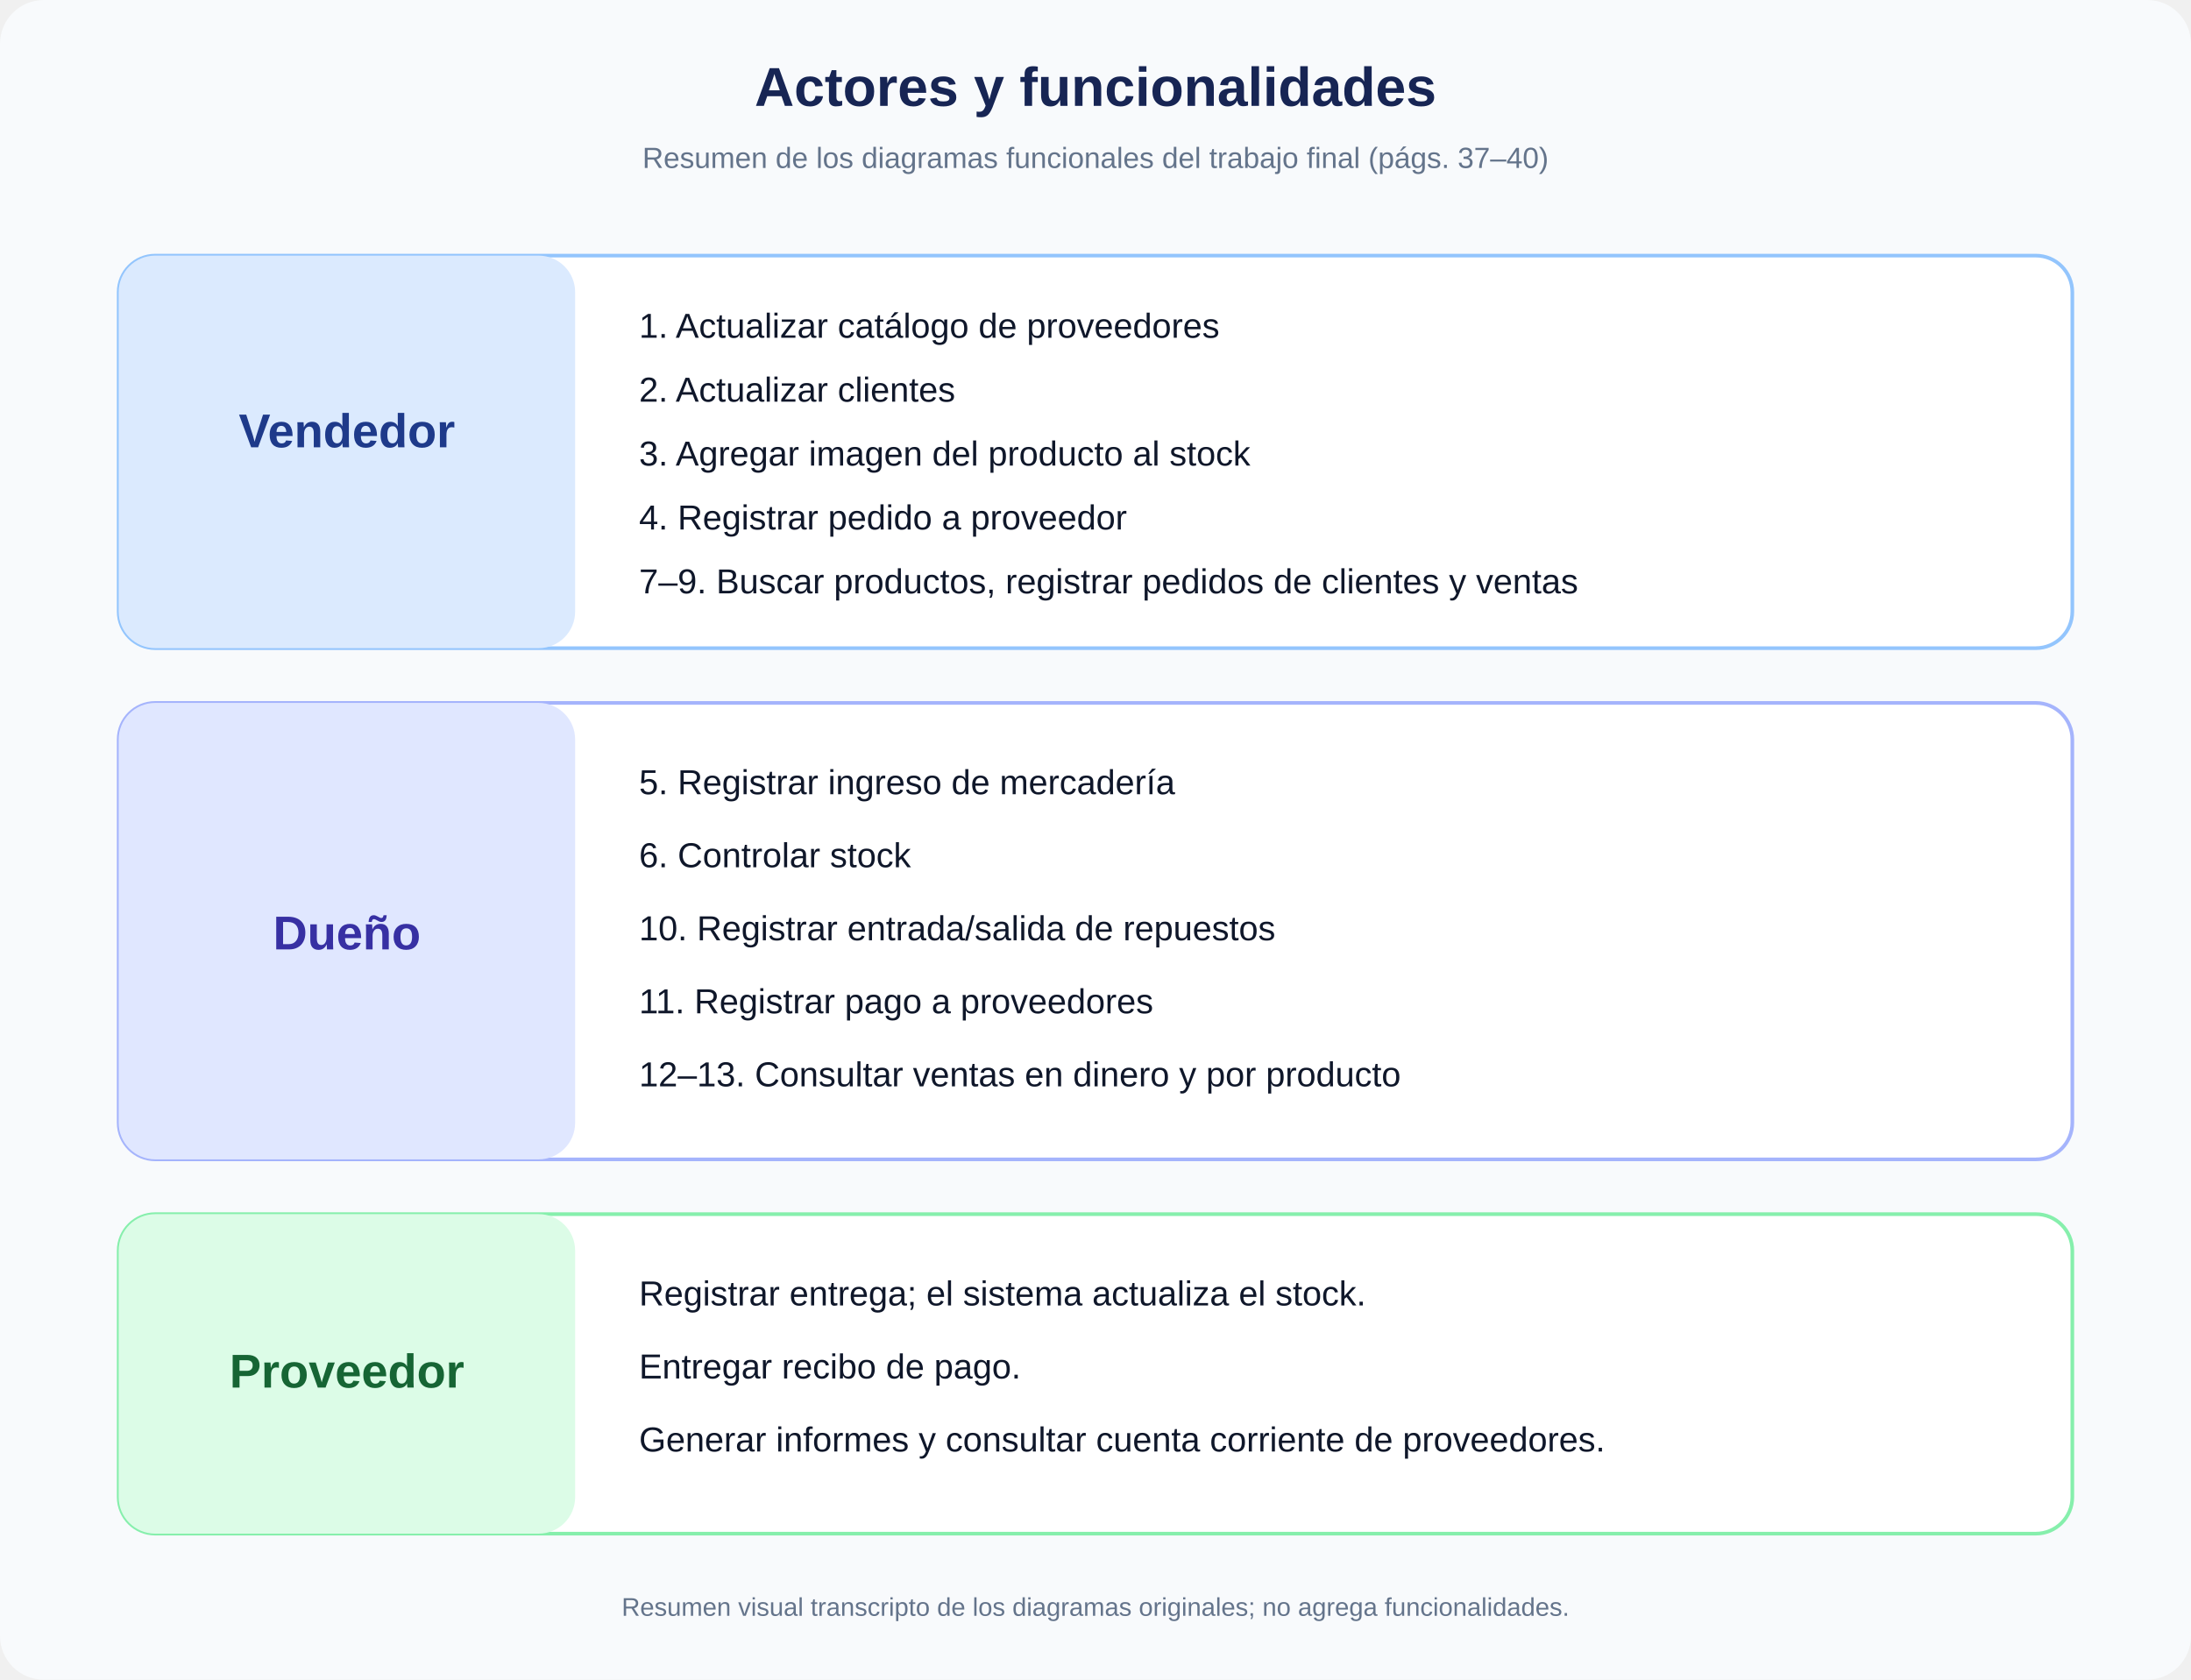
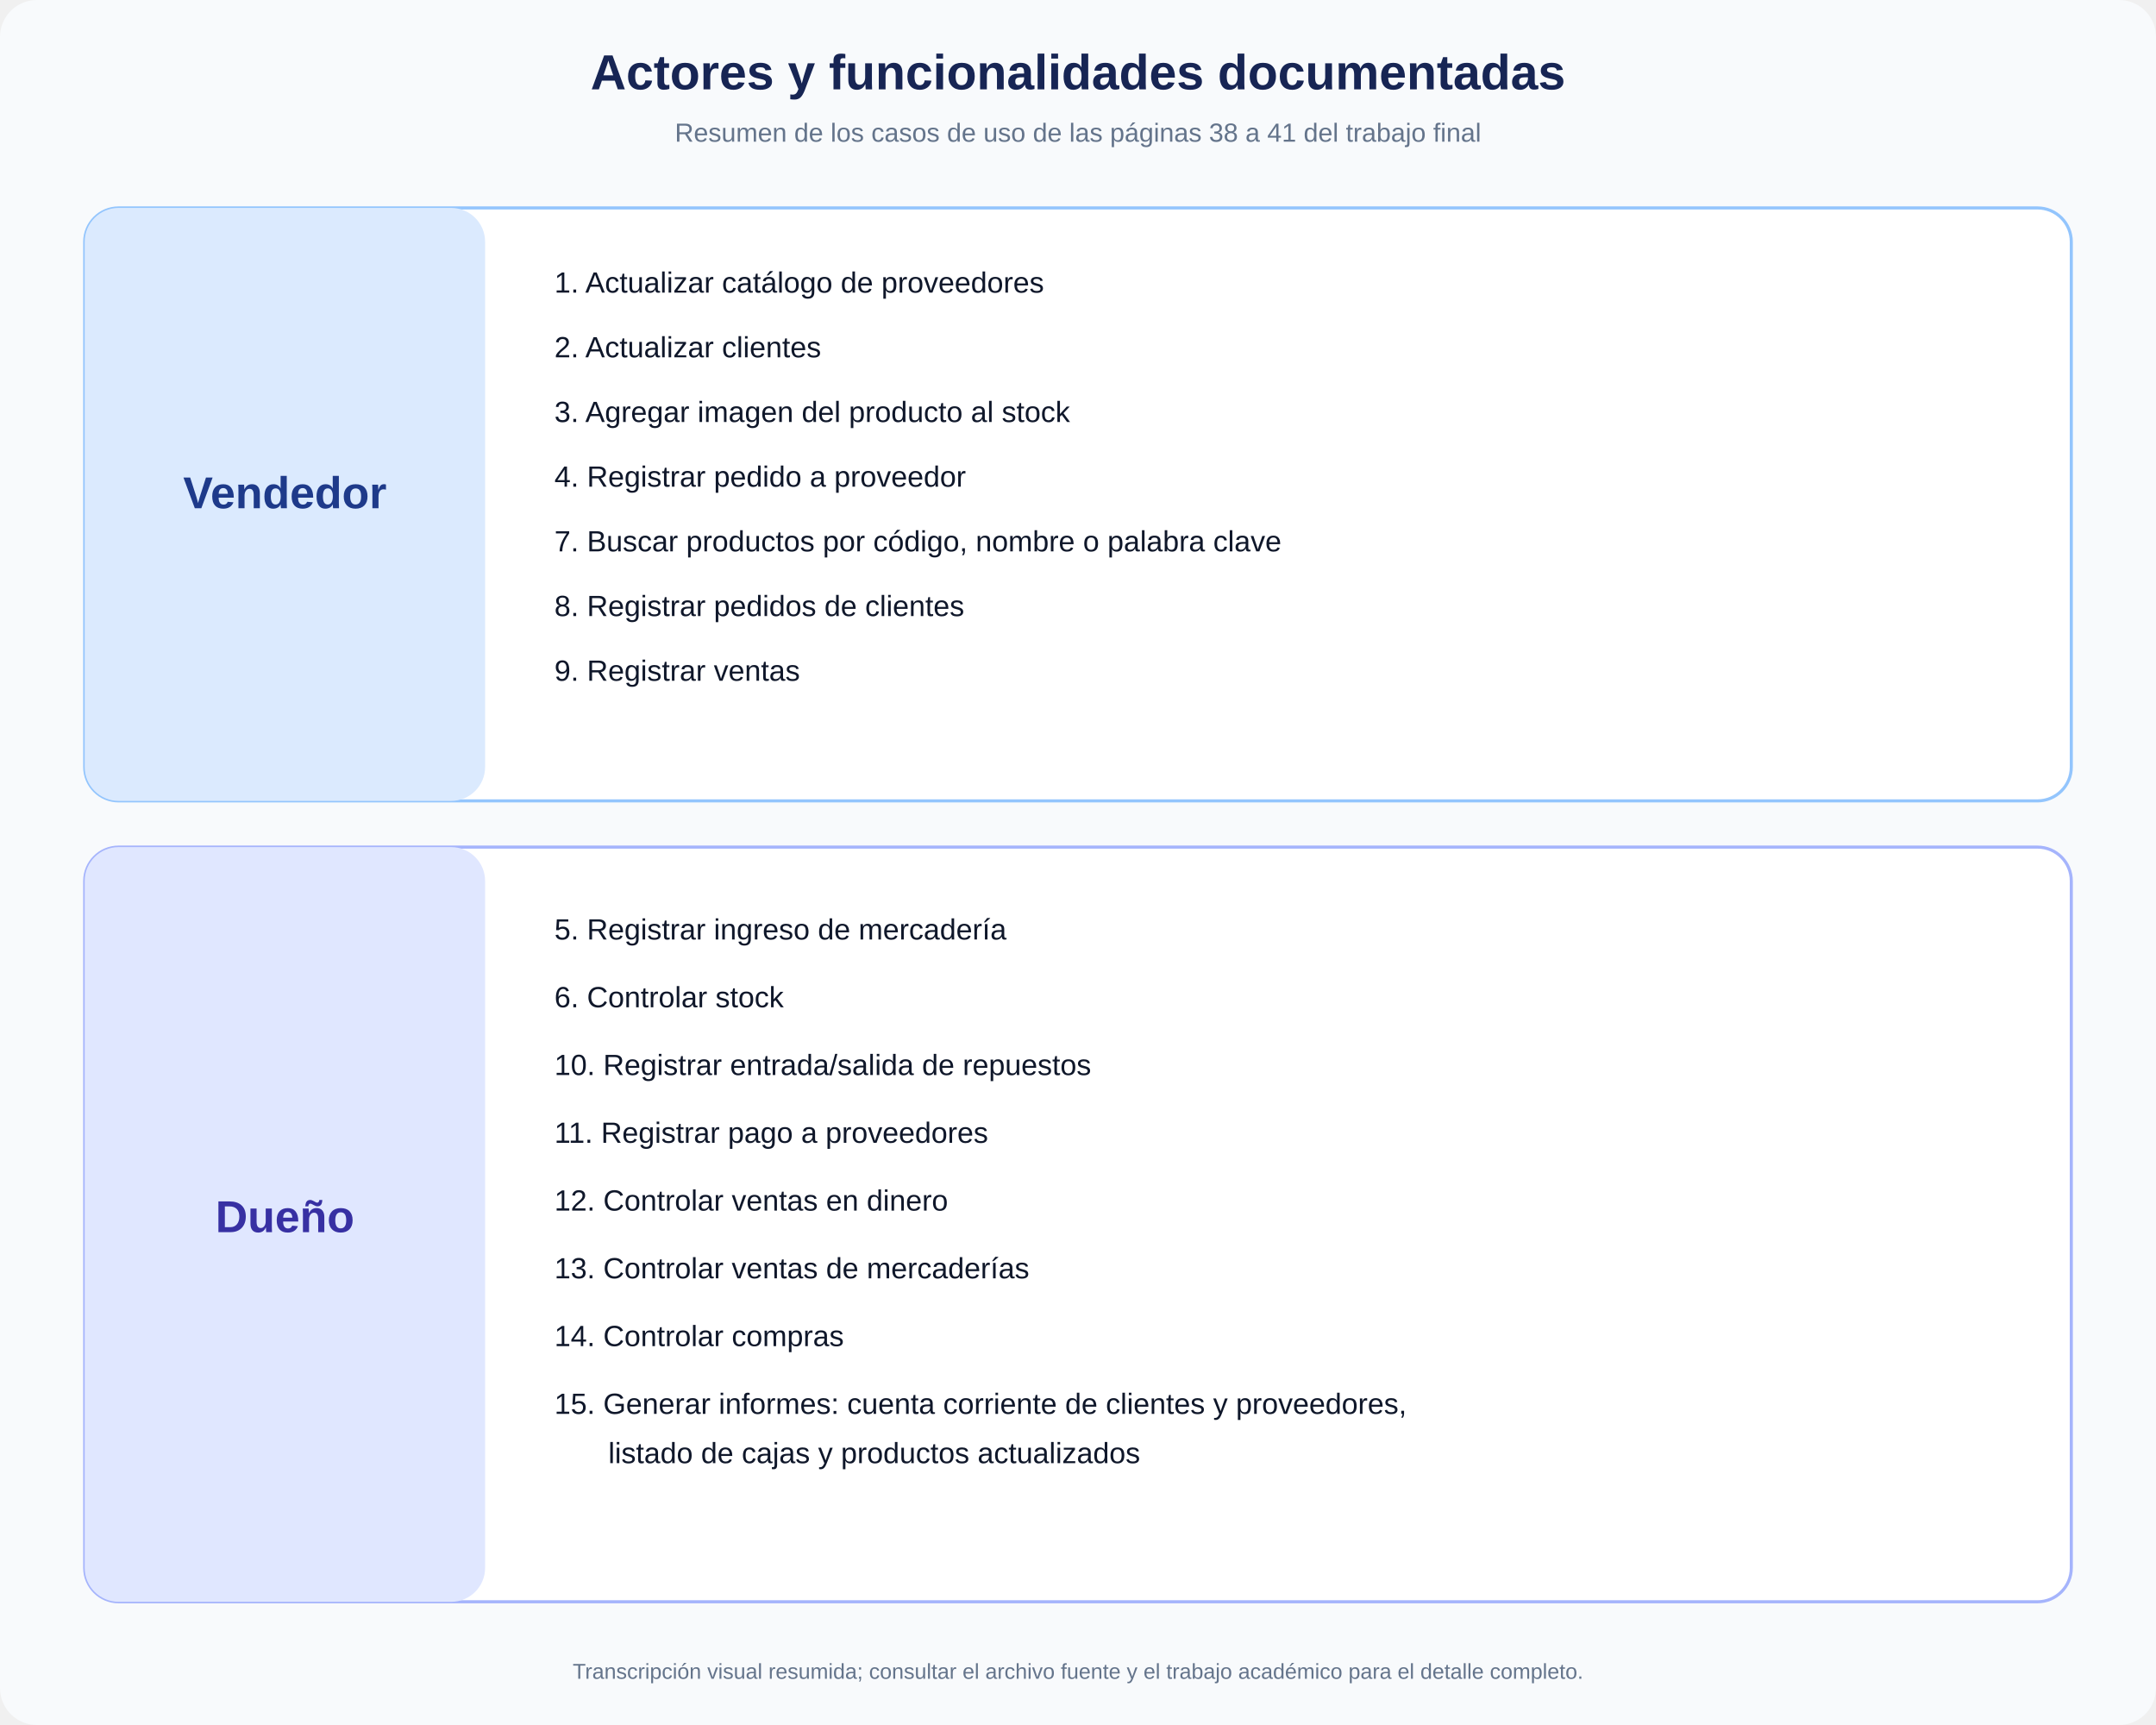
- <svg xmlns="http://www.w3.org/2000/svg" width="1200" height="920" viewBox="0 0 1200 920">
-   <rect width="1200" height="920" rx="24" fill="#f8fafc" />
-   <text x="600" y="58" text-anchor="middle" font-family="Arial" font-size="30" font-weight="700" fill="#172554">Actores y funcionalidades</text>
-   <text x="600" y="92" text-anchor="middle" font-family="Arial" font-size="16" fill="#64748b">Resumen de los diagramas funcionales del trabajo final (págs. 37–40)</text>
-   <g font-family="Arial">
-     <rect x="65" y="140" width="1070" height="215" rx="20" fill="#fff" stroke="#93c5fd" stroke-width="2" />
-     <rect x="65" y="140" width="250" height="215" rx="20" fill="#dbeafe" />
-     <text x="190" y="245" text-anchor="middle" font-size="26" font-weight="700" fill="#1e3a8a">Vendedor</text>
-     <text x="350" y="185" font-size="19" fill="#0f172a">1. Actualizar catálogo de proveedores</text>
-     <text x="350" y="220" font-size="19" fill="#0f172a">2. Actualizar clientes</text>
-     <text x="350" y="255" font-size="19" fill="#0f172a">3. Agregar imagen del producto al stock</text>
-     <text x="350" y="290" font-size="19" fill="#0f172a">4. Registrar pedido a proveedor</text>
-     <text x="350" y="325" font-size="19" fill="#0f172a">7–9. Buscar productos, registrar pedidos de clientes y ventas</text>
-     <rect x="65" y="385" width="1070" height="250" rx="20" fill="#fff" stroke="#a5b4fc" stroke-width="2" />
-     <rect x="65" y="385" width="250" height="250" rx="20" fill="#e0e7ff" />
-     <text x="190" y="520" text-anchor="middle" font-size="26" font-weight="700" fill="#3730a3">Dueño</text>
-     <text x="350" y="435" font-size="19" fill="#0f172a">5. Registrar ingreso de mercadería</text>
-     <text x="350" y="475" font-size="19" fill="#0f172a">6. Controlar stock</text>
-     <text x="350" y="515" font-size="19" fill="#0f172a">10. Registrar entrada/salida de repuestos</text>
-     <text x="350" y="555" font-size="19" fill="#0f172a">11. Registrar pago a proveedores</text>
-     <text x="350" y="595" font-size="19" fill="#0f172a">12–13. Consultar ventas en dinero y por producto</text>
-     <rect x="65" y="665" width="1070" height="175" rx="20" fill="#fff" stroke="#86efac" stroke-width="2" />
-     <rect x="65" y="665" width="250" height="175" rx="20" fill="#dcfce7" />
-     <text x="190" y="760" text-anchor="middle" font-size="26" font-weight="700" fill="#166534">Proveedor</text>
-     <text x="350" y="715" font-size="19" fill="#0f172a">Registrar entrega; el sistema actualiza el stock.</text>
-     <text x="350" y="755" font-size="19" fill="#0f172a">Entregar recibo de pago.</text>
-     <text x="350" y="795" font-size="19" fill="#0f172a">Generar informes y consultar cuenta corriente de proveedores.</text>
-     <text x="600" y="885" text-anchor="middle" font-size="14" fill="#64748b">Resumen visual transcripto de los diagramas originales; no agrega funcionalidades.</text>
+ <svg xmlns="http://www.w3.org/2000/svg" width="1400" height="1120" viewBox="0 0 1400 1120">
+   <rect width="1400" height="1120" rx="24" fill="#f8fafc" />
+   <text x="700" y="58" text-anchor="middle" font-family="Arial" font-size="32" font-weight="700" fill="#172554">Actores y funcionalidades documentadas</text>
+   <text x="700" y="92" text-anchor="middle" font-family="Arial" font-size="17" fill="#64748b">Resumen de los casos de uso de las páginas 38 a 41 del trabajo final</text>
+   <rect x="55" y="135" width="1290" height="385" rx="22" fill="#fff" stroke="#93c5fd" stroke-width="2" />
+   <rect x="55" y="135" width="260" height="385" rx="22" fill="#dbeafe" />
+   <text x="185" y="330" text-anchor="middle" font-family="Arial" font-size="29" font-weight="700" fill="#1e3a8a">Vendedor</text>
+   <g font-family="Arial" font-size="19" fill="#0f172a">
+     <text x="360" y="190">1. Actualizar catálogo de proveedores</text>
+     <text x="360" y="232">2. Actualizar clientes</text>
+     <text x="360" y="274">3. Agregar imagen del producto al stock</text>
+     <text x="360" y="316">4. Registrar pedido a proveedor</text>
+     <text x="360" y="358">7. Buscar productos por código, nombre o palabra clave</text>
+     <text x="360" y="400">8. Registrar pedidos de clientes</text>
+     <text x="360" y="442">9. Registrar ventas</text>
  </g>
+   <rect x="55" y="550" width="1290" height="490" rx="22" fill="#fff" stroke="#a5b4fc" stroke-width="2" />
+   <rect x="55" y="550" width="260" height="490" rx="22" fill="#e0e7ff" />
+   <text x="185" y="800" text-anchor="middle" font-family="Arial" font-size="29" font-weight="700" fill="#3730a3">Dueño</text>
+   <g font-family="Arial" font-size="19" fill="#0f172a">
+     <text x="360" y="610">5. Registrar ingreso de mercadería</text>
+     <text x="360" y="654">6. Controlar stock</text>
+     <text x="360" y="698">10. Registrar entrada/salida de repuestos</text>
+     <text x="360" y="742">11. Registrar pago a proveedores</text>
+     <text x="360" y="786">12. Controlar ventas en dinero</text>
+     <text x="360" y="830">13. Controlar ventas de mercaderías</text>
+     <text x="360" y="874">14. Controlar compras</text>
+     <text x="360" y="918">15. Generar informes: cuenta corriente de clientes y proveedores,</text>
+     <text x="395" y="950">listado de cajas y productos actualizados</text>
+   </g>
+   <text x="700" y="1090" text-anchor="middle" font-family="Arial" font-size="14" fill="#64748b">Transcripción visual resumida; consultar el archivo fuente y el trabajo académico para el detalle completo.</text>
</svg>
